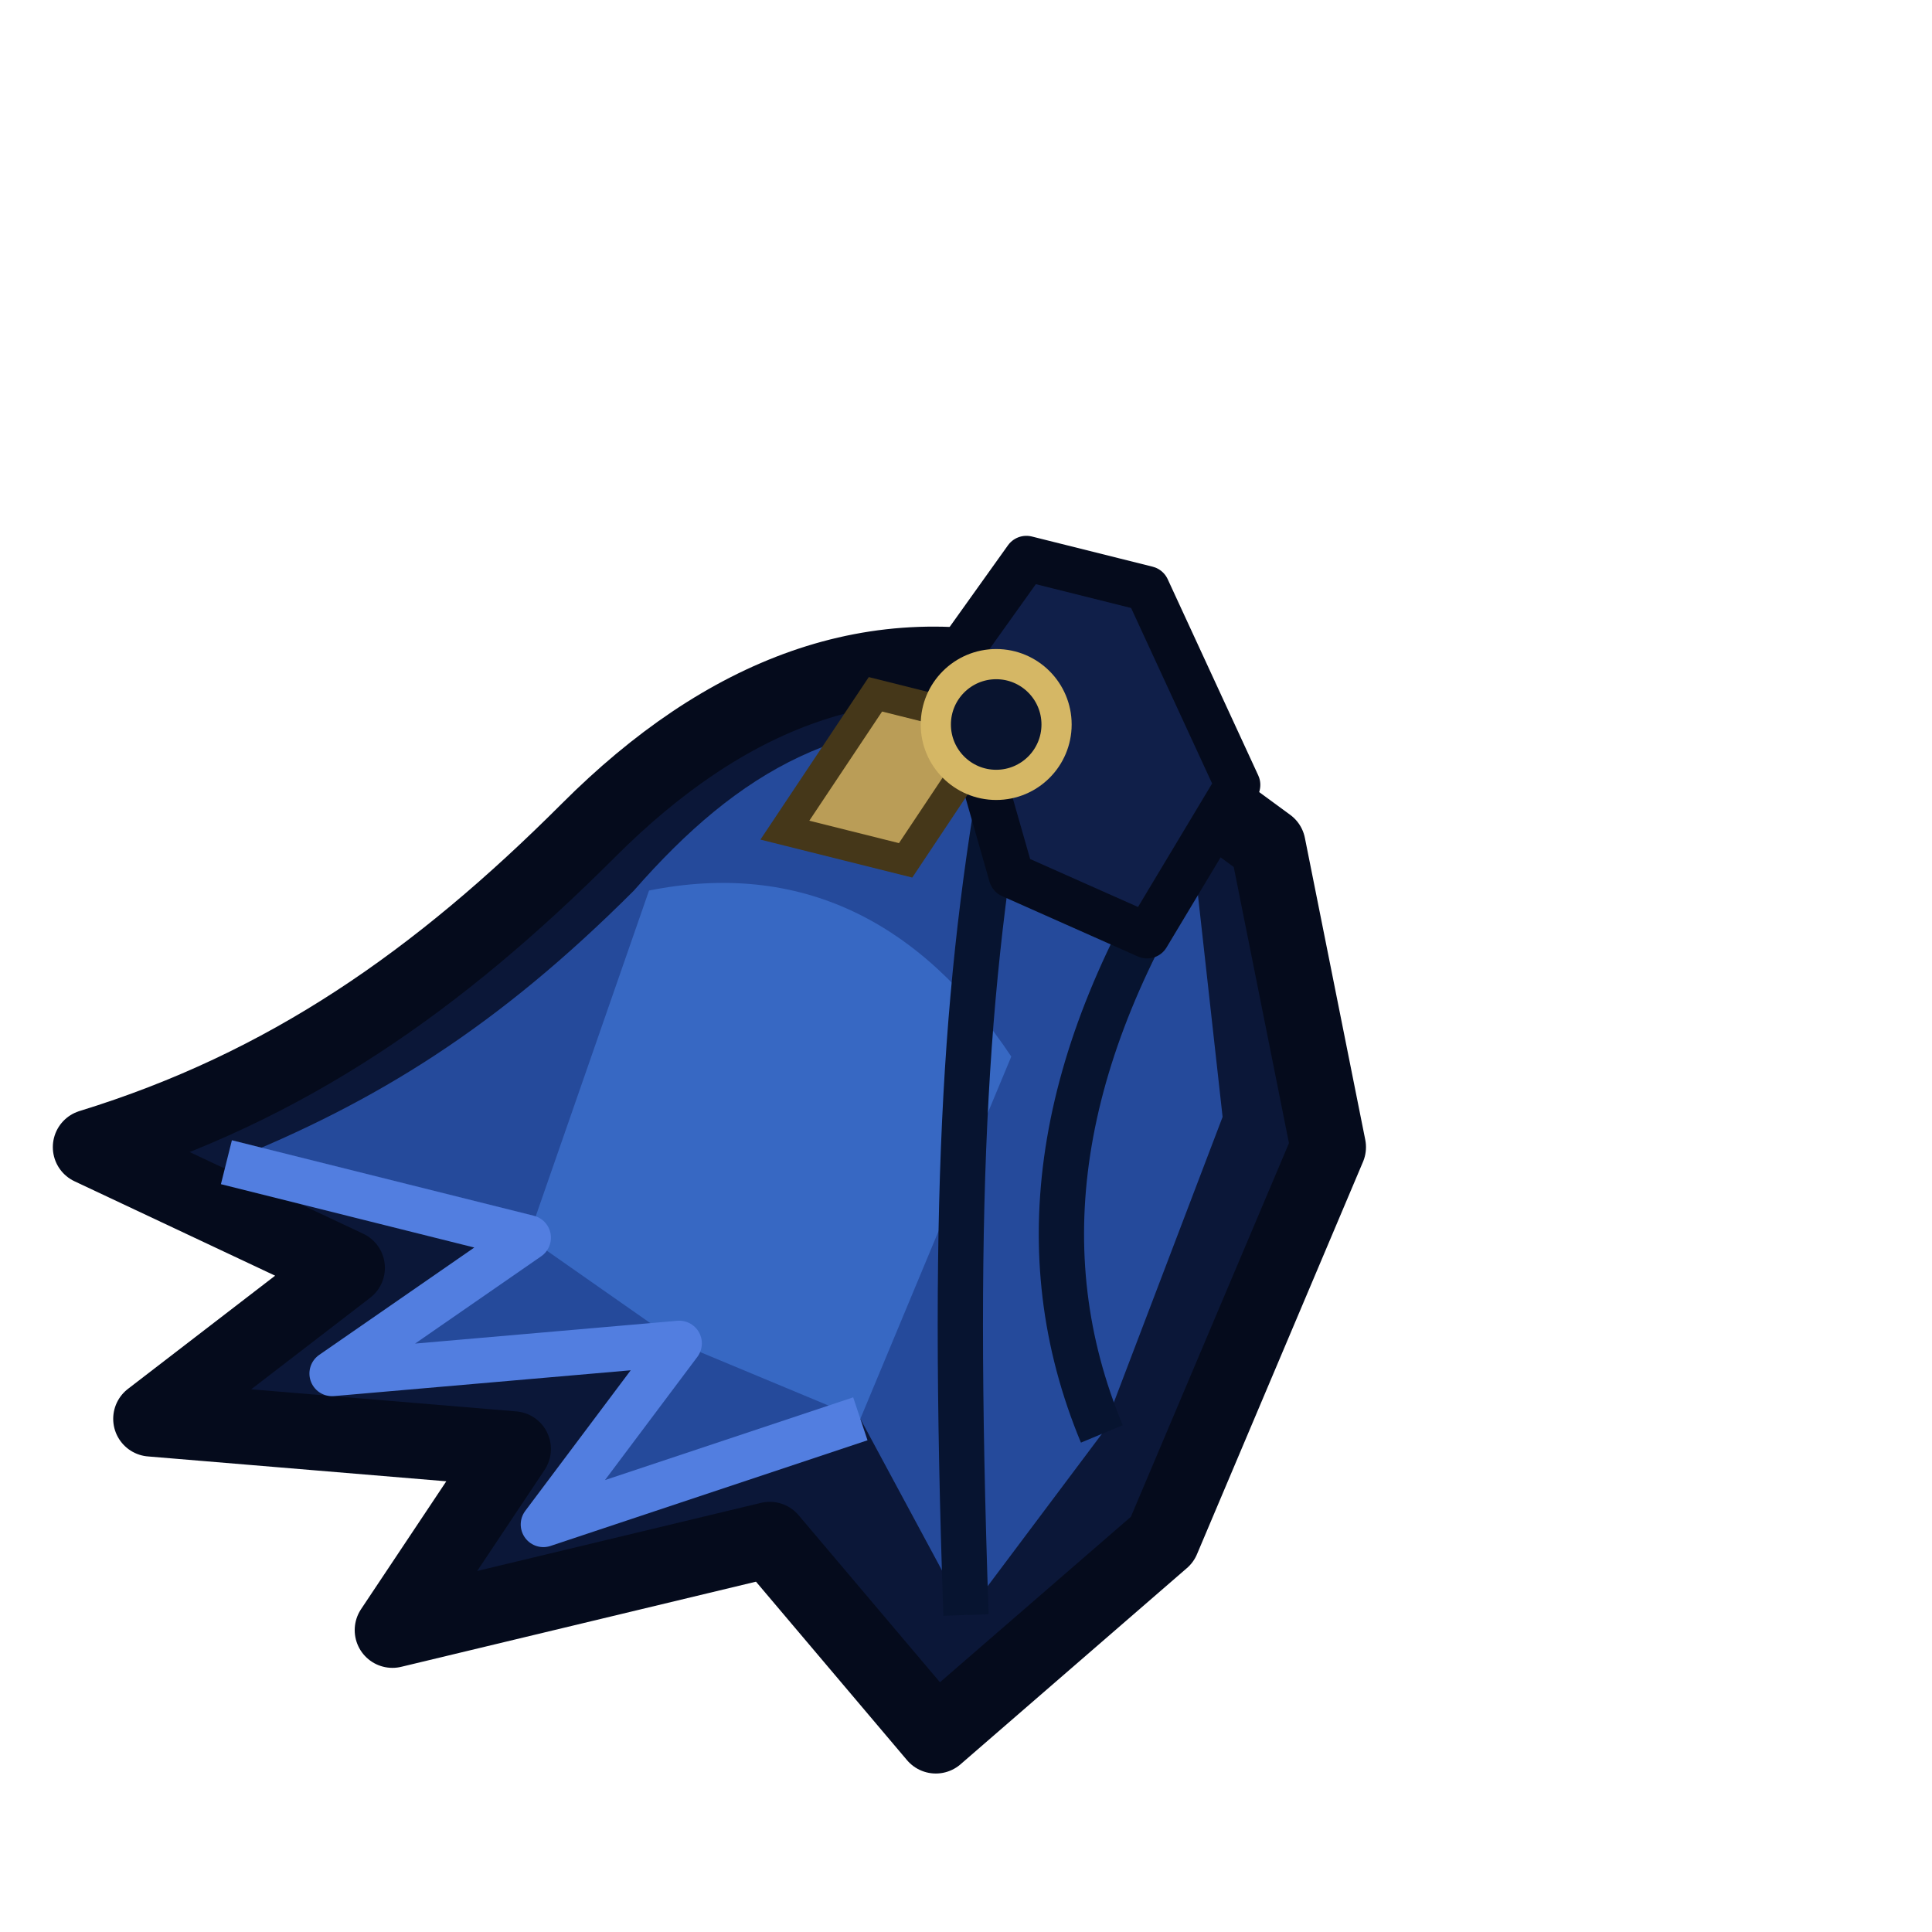
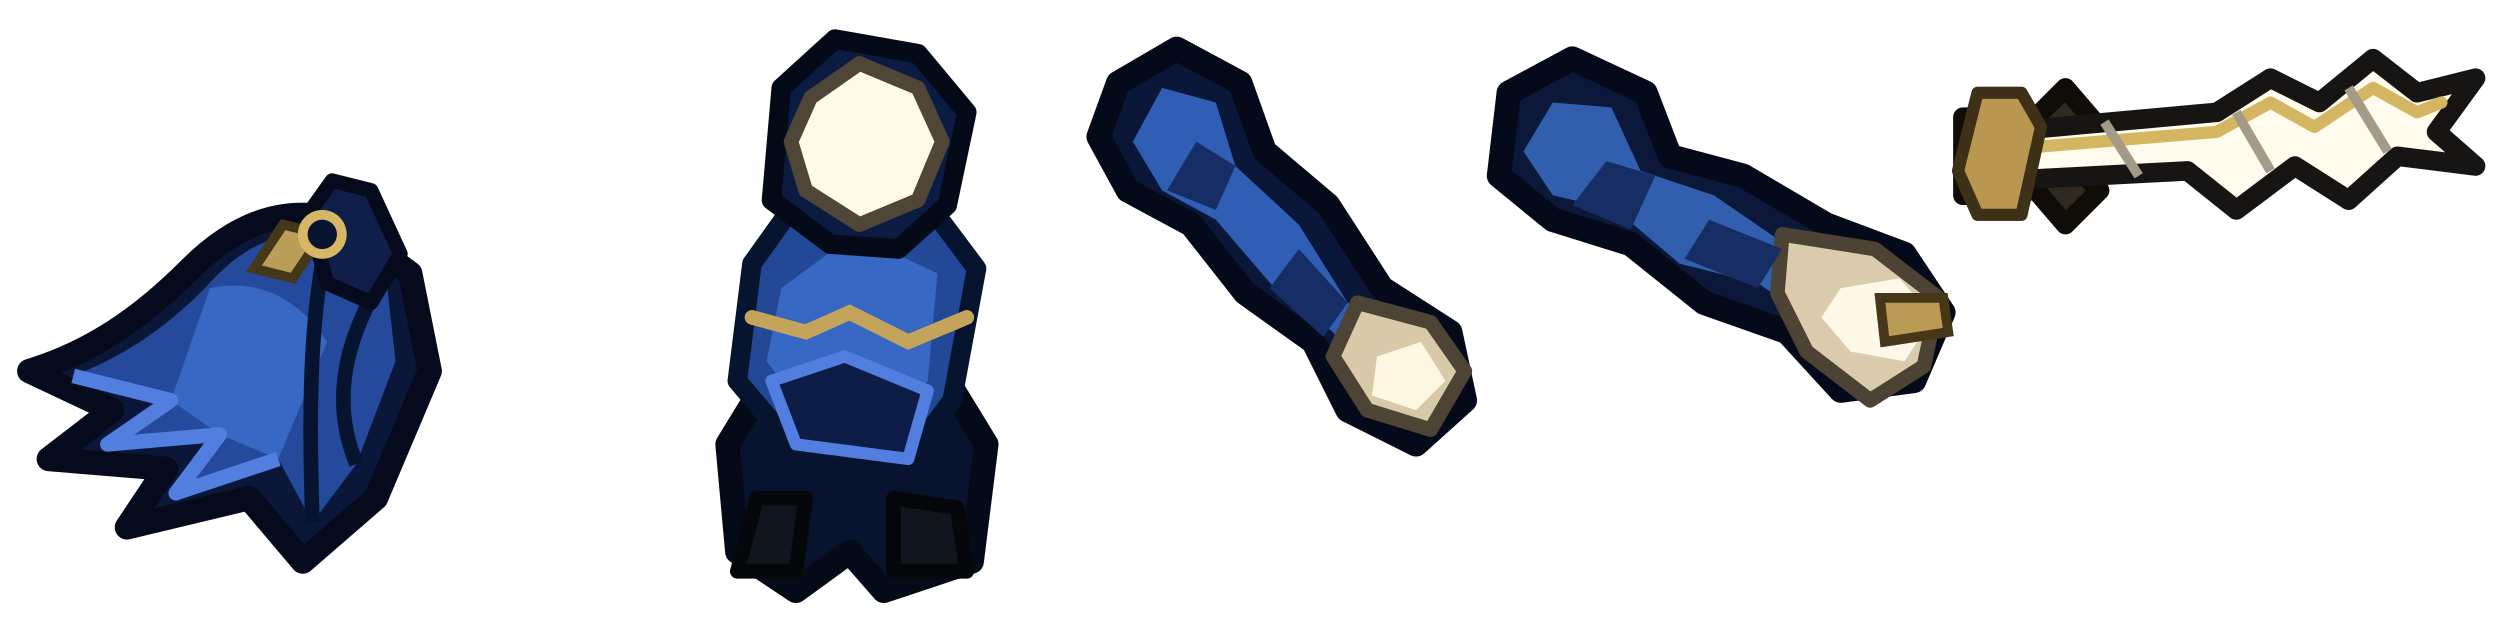
- <svg xmlns="http://www.w3.org/2000/svg" viewBox="0 0 128 128" width="128" height="128">
+ <svg xmlns="http://www.w3.org/2000/svg" viewBox="0 0 512 128" width="512" height="128">
  <g id="player-cloak" data-source-rect="0 0 128 128" data-pivot-hip="66 48" data-pivot-foot="66 113">
    <path d="M69 45 C58 42 48 46 39 55 C29 65 19 72 6 76 L23 84 L10 94 L34 96 L26 108 L51 102 L62 115 L77 102 L88 76 L84 56 Z" fill="#0b1738" stroke="#050b1c" stroke-width="5" stroke-linejoin="round" />
    <path d="M67 48 C56 47 49 51 42 59 C33 68 25 73 15 77 L35 82 L22 91 L45 89 L36 101 L57 94 L64 107 L73 95 L81 74 L79 56 Z" fill="#254a9b" />
    <path d="M43 59 C53 57 61 61 67 70 L57 94 L45 89 L35 82 Z" fill="#3768c3" />
    <path d="M15 77 L35 82 L22 91 L45 89 L36 101 L57 94" fill="none" stroke="#527ee0" stroke-width="3" stroke-linejoin="round" />
    <path d="M67 48 C64 64 63 78 64 107 M79 56 C70 70 68 83 73 95" fill="none" stroke="#071430" stroke-width="3" />
    <path d="M63 44 L68 37 L76 39 L82 52 L76 62 L67 58 Z" fill="#101f49" stroke="#050b1c" stroke-width="3" stroke-linejoin="round" />
    <path d="M58 46 L66 48 L60 57 L52 55 Z" fill="#ba9d57" stroke="#453719" stroke-width="2" />
    <circle cx="66" cy="48" r="4" fill="#09142f" stroke="#d5b765" stroke-width="2" />
  </g>
+   <g id="player-body" data-source-rect="128 0 96 128" data-pivot-foot="48 116" data-pivot-shoulder="48 43" data-pivot-hip="48 76">
+     <path d="M160 73 L149 91 L151 113 L163 121 L174 113 L181 121 L199 115 L202 91 L191 73 Z" fill="#08132f" stroke="#050a19" stroke-width="5" stroke-linejoin="round" />
+     <path d="M154 54 L164 40 L188 39 L200 55 L195 82 L186 94 L162 91 L151 78 Z" fill="#234895" stroke="#07142f" stroke-width="4" stroke-linejoin="round" />
+     <path d="M160 59 L175 48 L192 56 L190 78 L181 88 L165 84 L157 74 Z" fill="#3768c3" />
+     <path d="M158 78 L173 73 L190 80 L186 94 L163 91 Z" fill="#0d1d48" stroke="#527ee0" stroke-width="2.5" stroke-linejoin="round" />
+     <path d="M158 41 L160 18 L171 8 L188 11 L198 23 L194 42 L184 51 L170 50 Z" fill="#0c1b42" stroke="#050a18" stroke-width="4" stroke-linejoin="round" />
+     <path d="M166 20 L176 13 L188 18 L193 29 L188 41 L176 46 L165 39 L162 29 Z" fill="#fff9e8" stroke="#4f4638" stroke-width="3" stroke-linejoin="round" />
+     <path d="M154 65 L165 68 L174 64 L186 70 L198 65" fill="none" stroke="#c4a45b" stroke-width="3" stroke-linecap="round" />
+     <path d="M155 102 L165 102 L163 117 L151 117 Z M183 102 L196 104 L198 117 L183 117 Z" fill="#11151d" stroke="#05070a" stroke-width="3" stroke-linejoin="round" />
+   </g>
+   <g id="player-rear-arm" data-source-rect="224 0 80 96" data-pivot-shoulder="15 24" data-pivot-hand="67 76">
+     <path d="M229 17 L241 10 L254 17 L259 31 L272 42 L283 59 L297 68 L300 82 L290 91 L276 84 L269 70 L255 60 L244 46 L231 39 L225 28 Z" fill="#0a1738" stroke="#050a1b" stroke-width="5" stroke-linejoin="round" />
+     <path d="M238 18 L249 21 L253 34 L266 46 L276 62 L287 68 L289 78 L281 81 L273 68 L261 59 L249 45 L238 39 L232 29 Z" fill="#2f5eb4" />
+     <path d="M278 62 L293 66 L300 76 L293 88 L280 84 L273 73 Z" fill="#d8caa8" stroke="#4e4435" stroke-width="3" stroke-linejoin="round" />
+     <path d="M245 29 L253 34 L249 43 L239 39 Z M266 51 L276 62 L271 69 L260 59 Z" fill="#162d65" />
+     <path d="M282 73 L291 70 L296 78 L290 84 L281 81 Z" fill="#fff7e4" />
+   </g>
+   <g id="player-sword-arm" data-source-rect="304 0 96 96" data-pivot-shoulder="14 27" data-pivot-grip="82 64">
+     <path d="M309 19 L322 12 L337 19 L342 32 L357 36 L374 46 L390 52 L398 64 L392 78 L377 80 L366 68 L349 62 L334 50 L318 45 L307 36 Z" fill="#0b183a" stroke="#050a1b" stroke-width="5" stroke-linejoin="round" />
+     <path d="M318 21 L330 22 L336 35 L351 40 L367 51 L384 56 L390 64 L384 71 L372 66 L360 58 L344 54 L331 43 L318 40 L312 31 Z" fill="#315fae" />
+     <path d="M365 48 L384 51 L397 61 L394 75 L383 82 L370 72 L364 60 Z" fill="#d9cbab" stroke="#4d4334" stroke-width="3" stroke-linejoin="round" />
+     <path d="M377 59 L389 57 L396 65 L390 74 L379 72 L373 65 Z" fill="#fff8e8" />
+     <path d="M329 33 L339 36 L334 47 L322 42 Z M350 45 L365 51 L360 59 L345 53 Z" fill="#172e65" />
+     <path d="M385 61 L398 61 L399 68 L386 70 Z" fill="#b99b55" stroke="#473719" stroke-width="2" />
+   </g>
+   <g id="player-blade" data-source-rect="400 0 112 64" data-pivot-grip="10 32" data-pivot-tip="105 26">
+     <path d="M402 24 L417 24 L423 18 L429 25 L423 32 L430 39 L423 46 L417 39 L402 40 Z" fill="#30291f" stroke="#100d09" stroke-width="4" stroke-linejoin="round" />
+     <path d="M410 27 L454 23 L465 16 L475 21 L486 12 L495 19 L507 16 L499 27 L507 34 L491 32 L481 41 L470 34 L458 43 L448 35 L410 37 Z" fill="#fffbed" stroke="#171514" stroke-width="4" stroke-linejoin="round" />
+     <path d="M418 30 L454 27 L465 21 L474 26 L486 18 L495 23 L500 21" fill="none" stroke="#d3b562" stroke-width="2.5" stroke-linecap="round" stroke-linejoin="round" />
+     <path d="M431 25 L438 36 M458 23 L465 35 M481 18 L489 31" fill="none" stroke="#a39a88" stroke-width="2" />
+     <path d="M405 19 L414 19 L418 26 L414 44 L405 44 L401 35 Z" fill="#b99750" stroke="#3f3018" stroke-width="2.5" stroke-linejoin="round" />
+   </g>
</svg>
